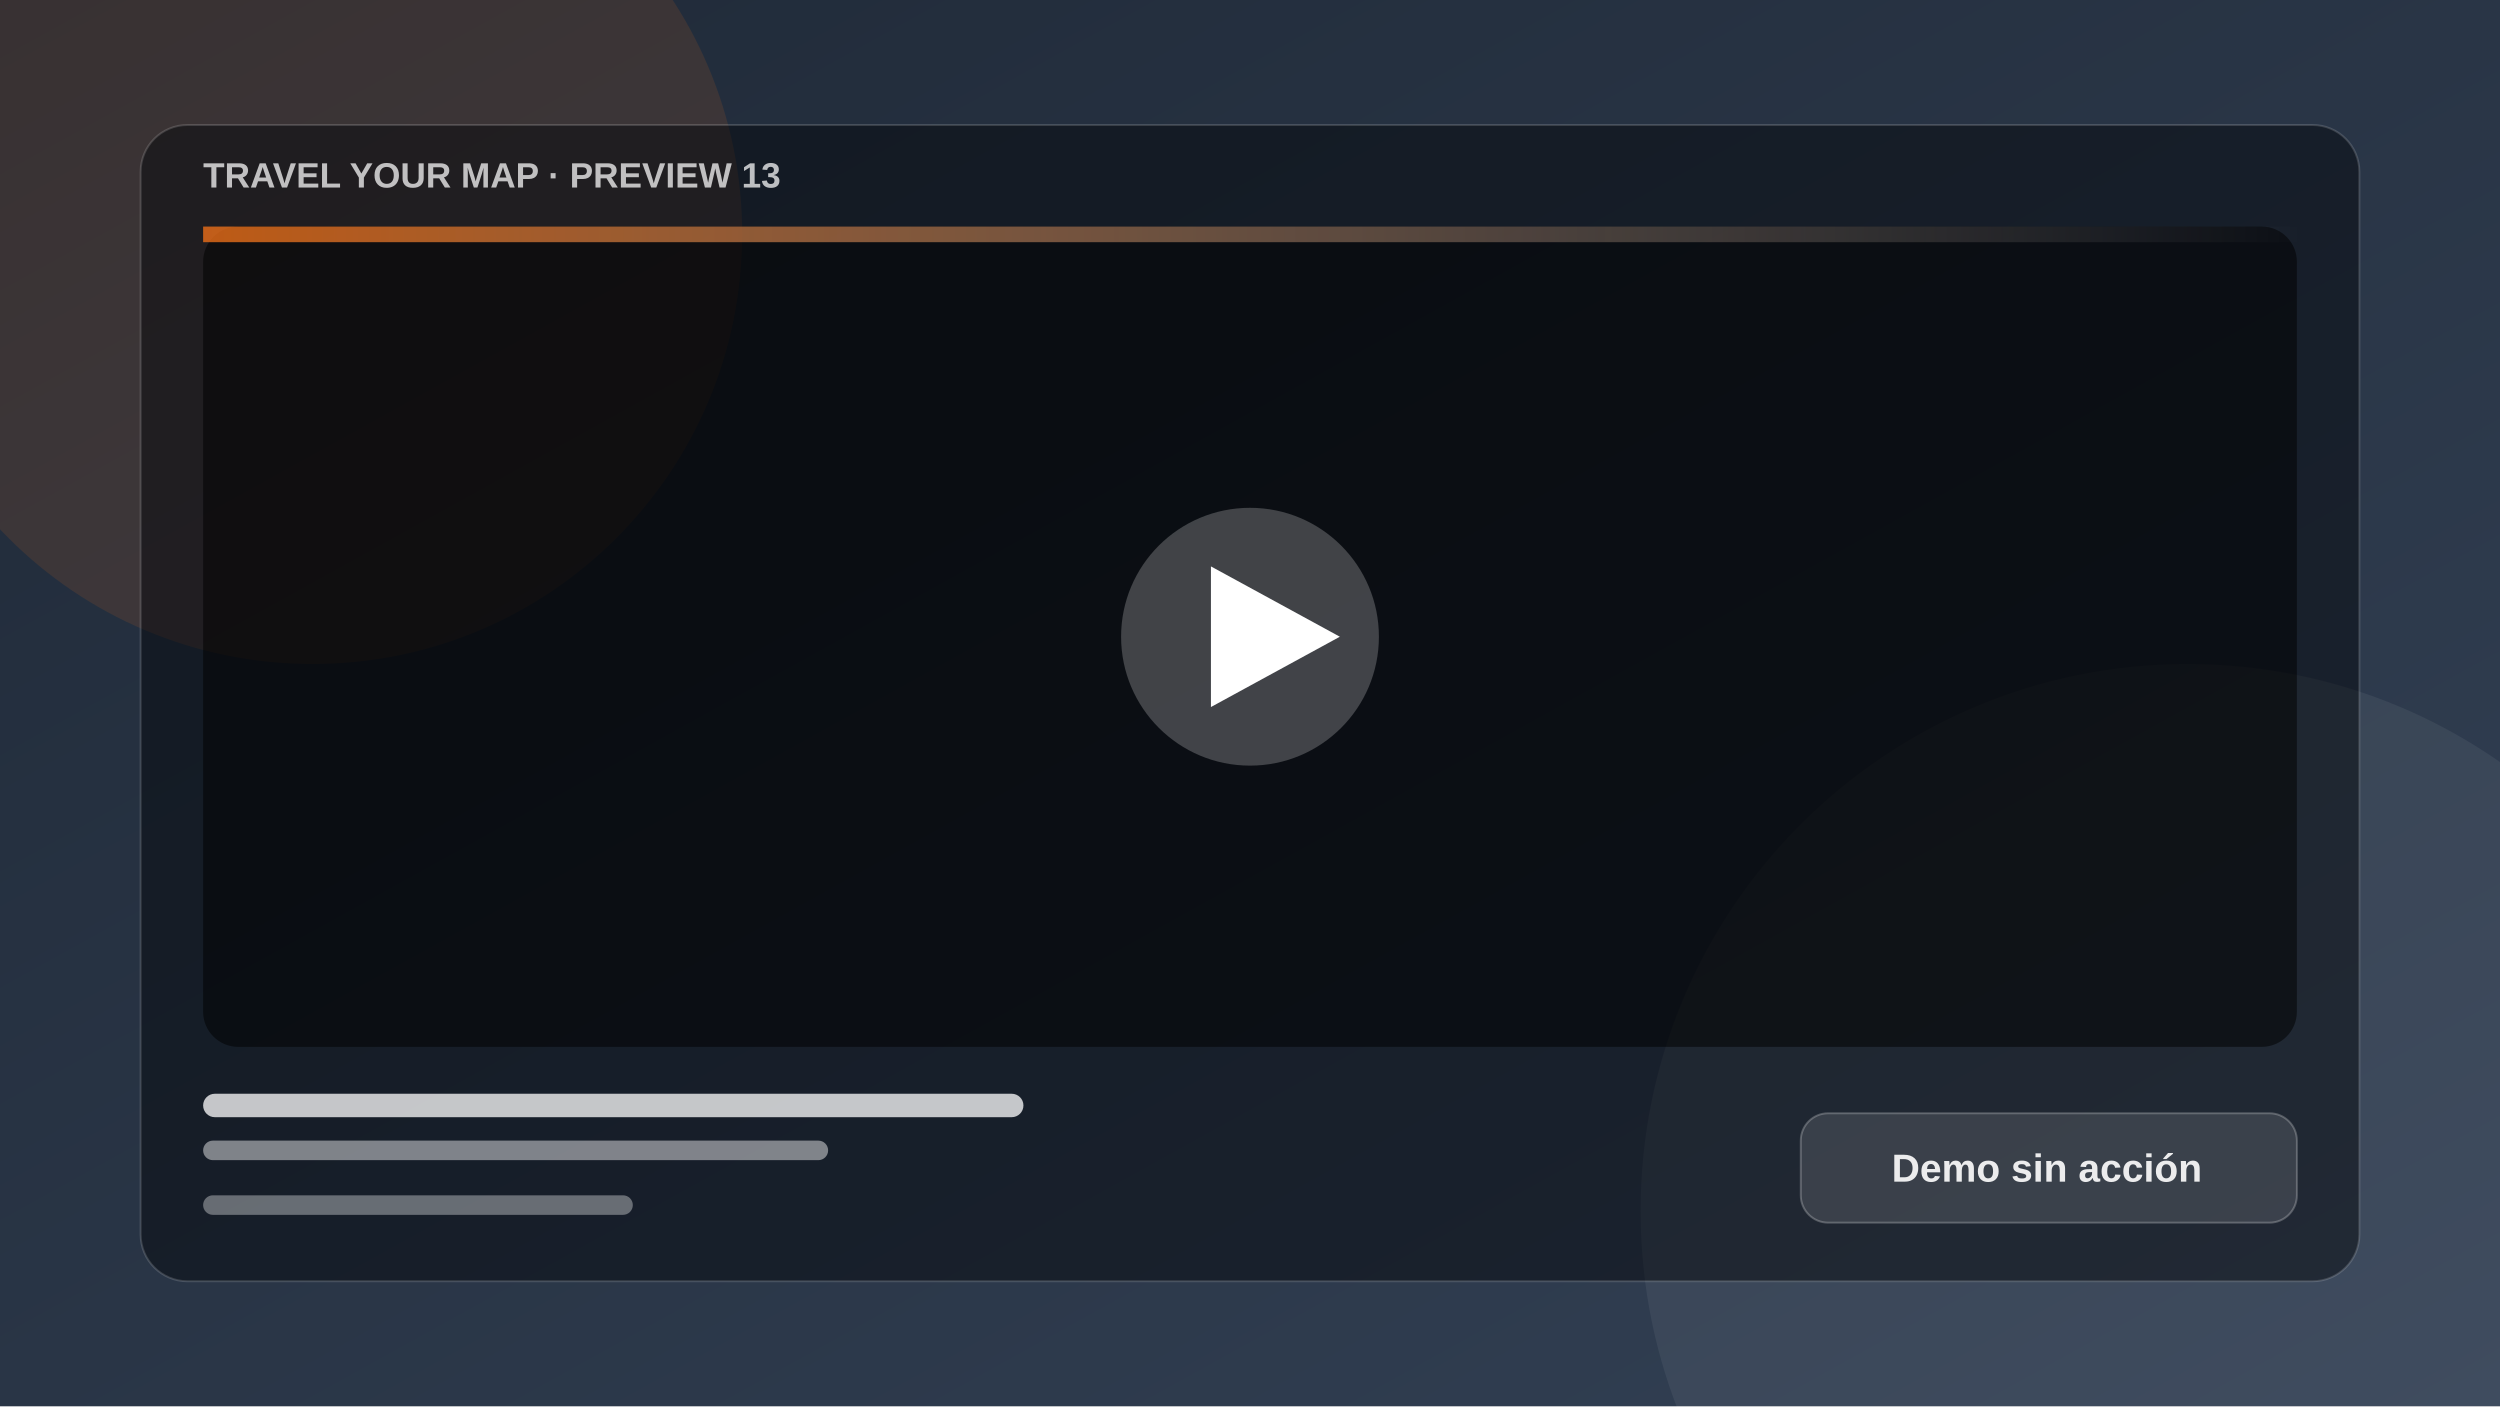
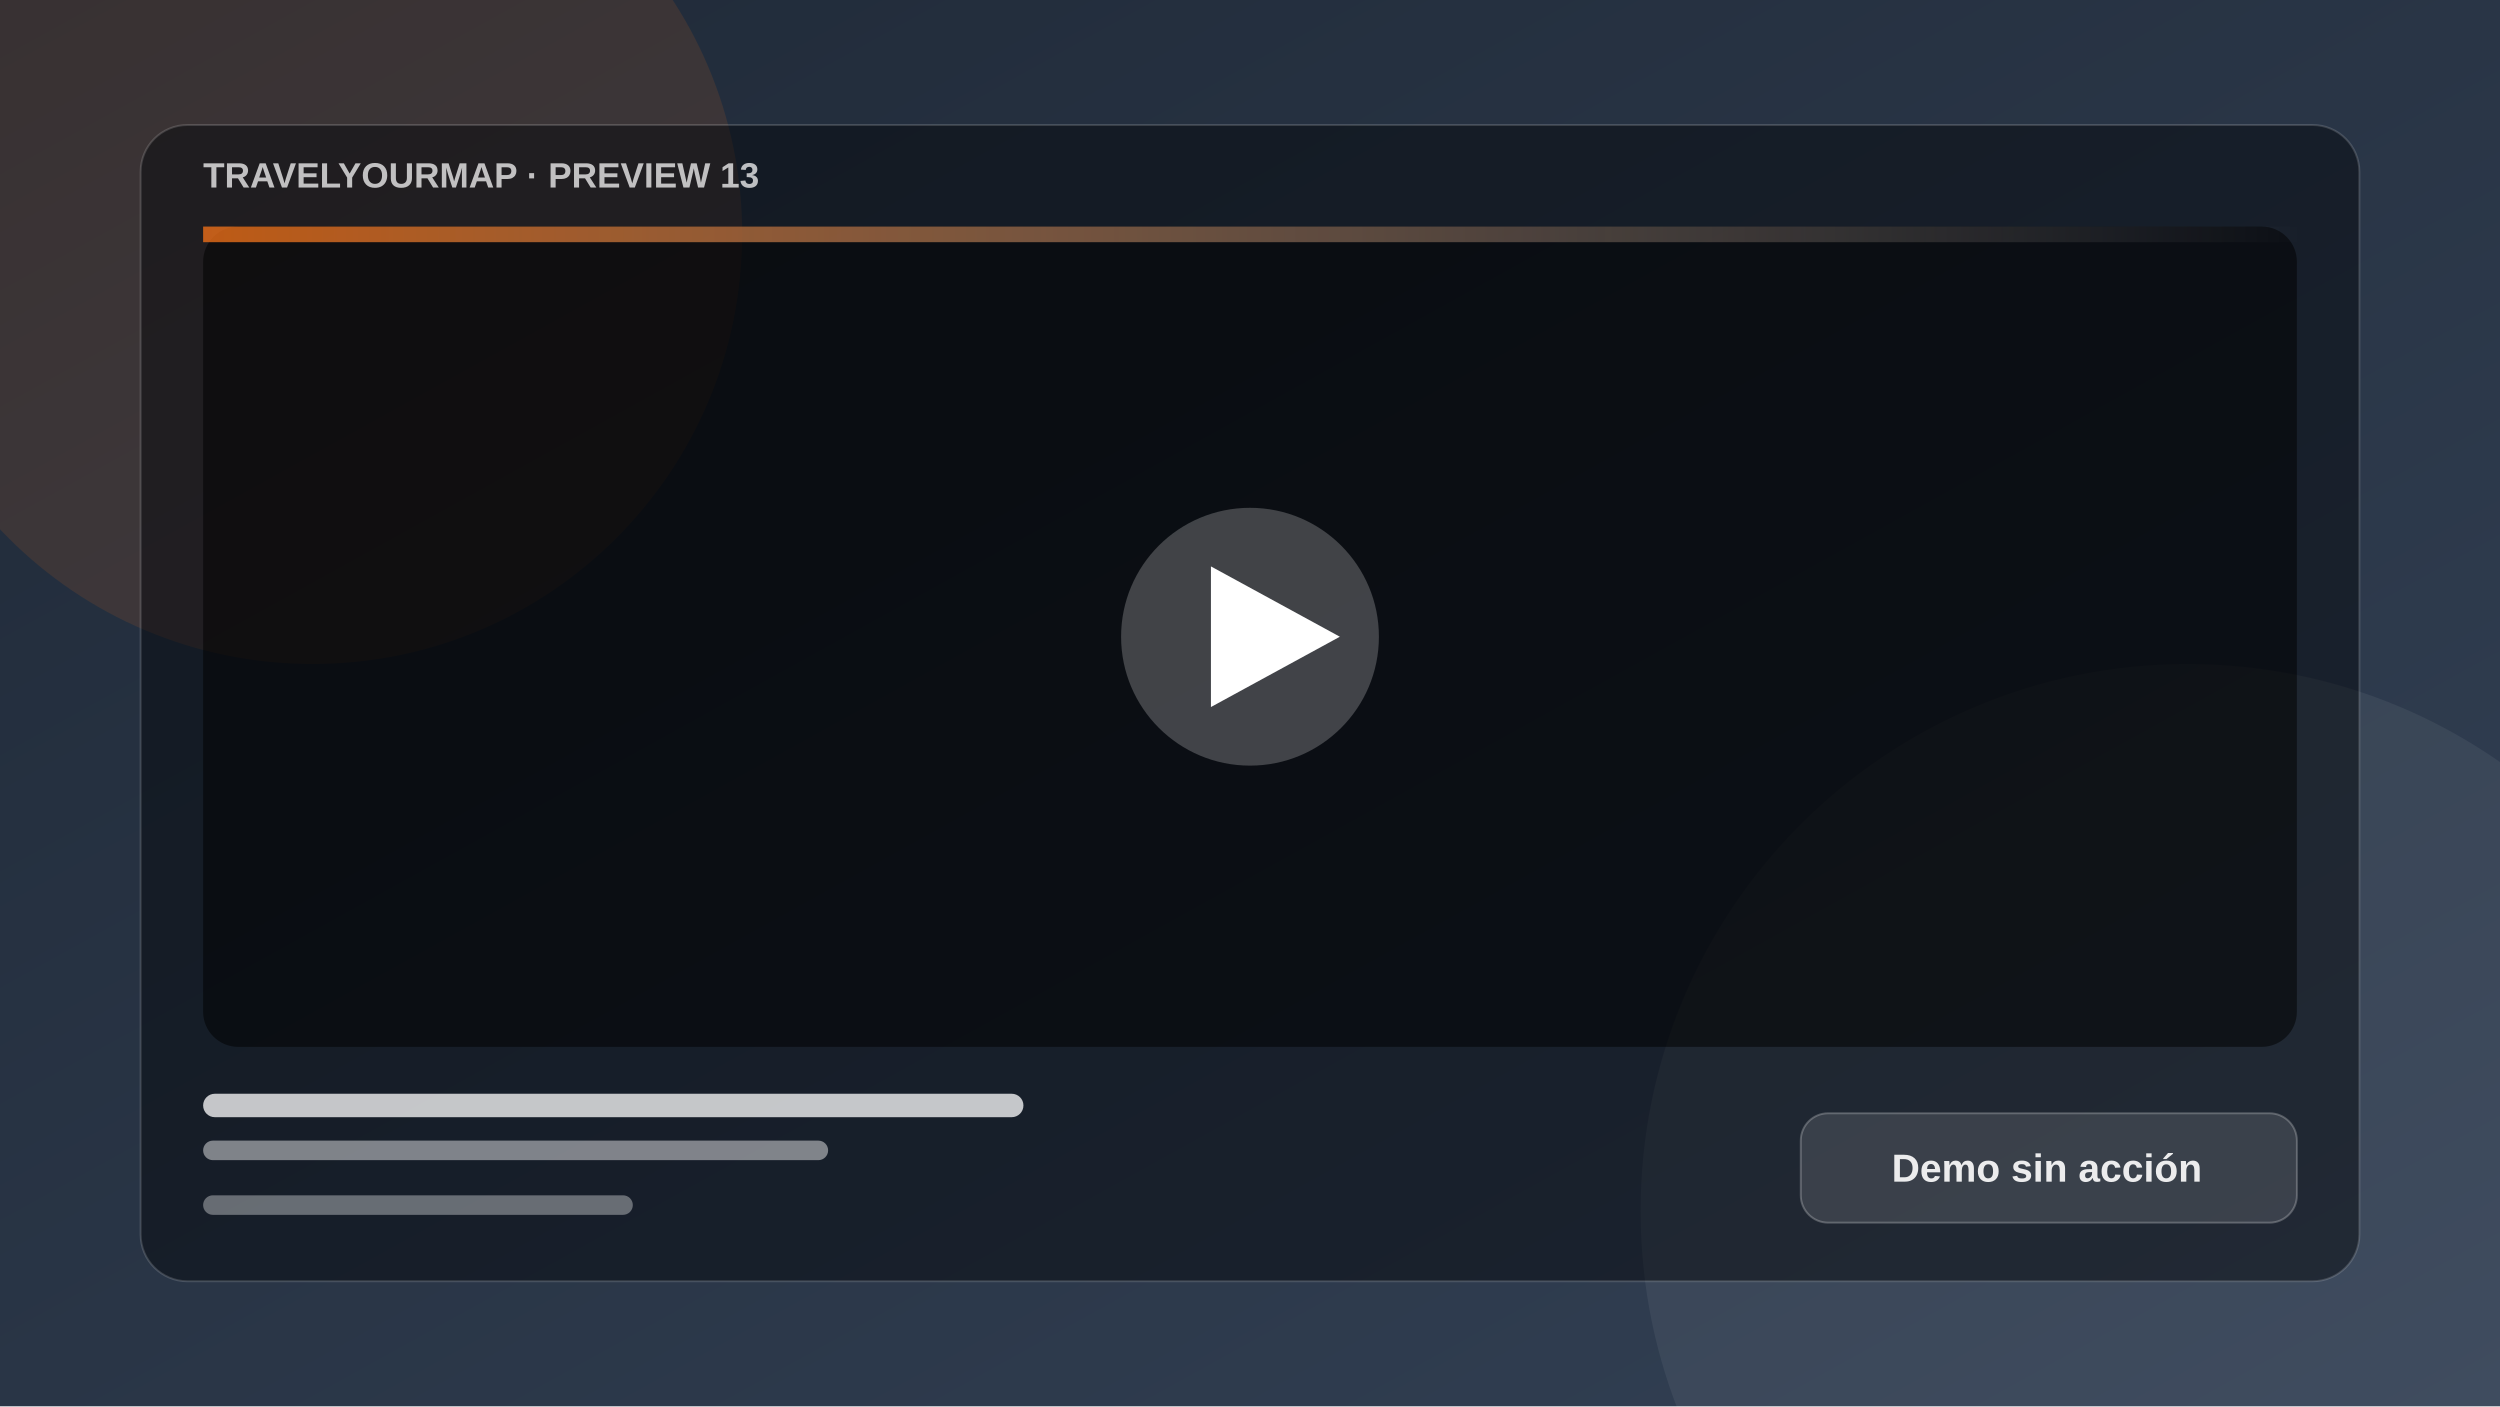
<svg xmlns="http://www.w3.org/2000/svg" width="1280" height="720" viewBox="0 0 1280 720" role="img" aria-label="Travel Demo Preview 13">
  <defs>
    <linearGradient id="bg-13" x1="0" y1="0" x2="1" y2="1">
      <stop offset="0%" stop-color="#1f2937" />
      <stop offset="100%" stop-color="#334155" />
    </linearGradient>
    <linearGradient id="glow-13" x1="0" y1="0" x2="1" y2="0">
      <stop offset="0%" stop-color="#f97316" stop-opacity="0.75" />
      <stop offset="100%" stop-color="#ffffff" stop-opacity="0" />
    </linearGradient>
  </defs>
  <rect width="1280" height="720" fill="url(#bg-13)" />
  <circle cx="160" cy="120" r="220" fill="#f97316" fill-opacity="0.12" />
  <circle cx="1120" cy="620" r="280" fill="#ffffff" fill-opacity="0.06" />
  <rect x="72" y="64" width="1136" height="592" rx="24" fill="#03060a" fill-opacity="0.48" stroke="#ffffff" stroke-opacity="0.16" />
  <rect x="104" y="116" width="1072" height="420" rx="18" fill="#000000" fill-opacity="0.52" />
  <rect x="104" y="116" width="1072" height="8" fill="url(#glow-13)" />
  <circle cx="640" cy="326" r="66" fill="#ffffff" fill-opacity="0.22" />
  <polygon points="620,290 620,362 686,326" fill="#ffffff" />
  <rect x="104" y="560" width="420" height="12" rx="6" fill="#ffffff" fill-opacity="0.75" />
  <rect x="104" y="584" width="320" height="10" rx="5" fill="#ffffff" fill-opacity="0.45" />
  <rect x="104" y="612" width="220" height="10" rx="5" fill="#ffffff" fill-opacity="0.35" />
  <rect x="922" y="570" width="254" height="56" rx="14" fill="#ffffff" fill-opacity="0.12" stroke="#ffffff" stroke-opacity="0.24" />
  <text x="1048" y="605" text-anchor="middle" font-family="Arial, sans-serif" font-size="20" font-weight="700" fill="#ffffff" fill-opacity="0.9">Demo sin acción</text>
-   <text x="104" y="96" font-family="Arial, sans-serif" font-size="18" font-weight="700" fill="#ffffff" fill-opacity="0.72">TRAVEL YOUR MAP · PREVIEW 13</text>
+   <text x="104" y="96" font-family="Arial, sans-serif" font-size="18" font-weight="700" fill="#ffffff" fill-opacity="0.72">TRAVELYOURMAP · PREVIEW 13</text>
</svg>
